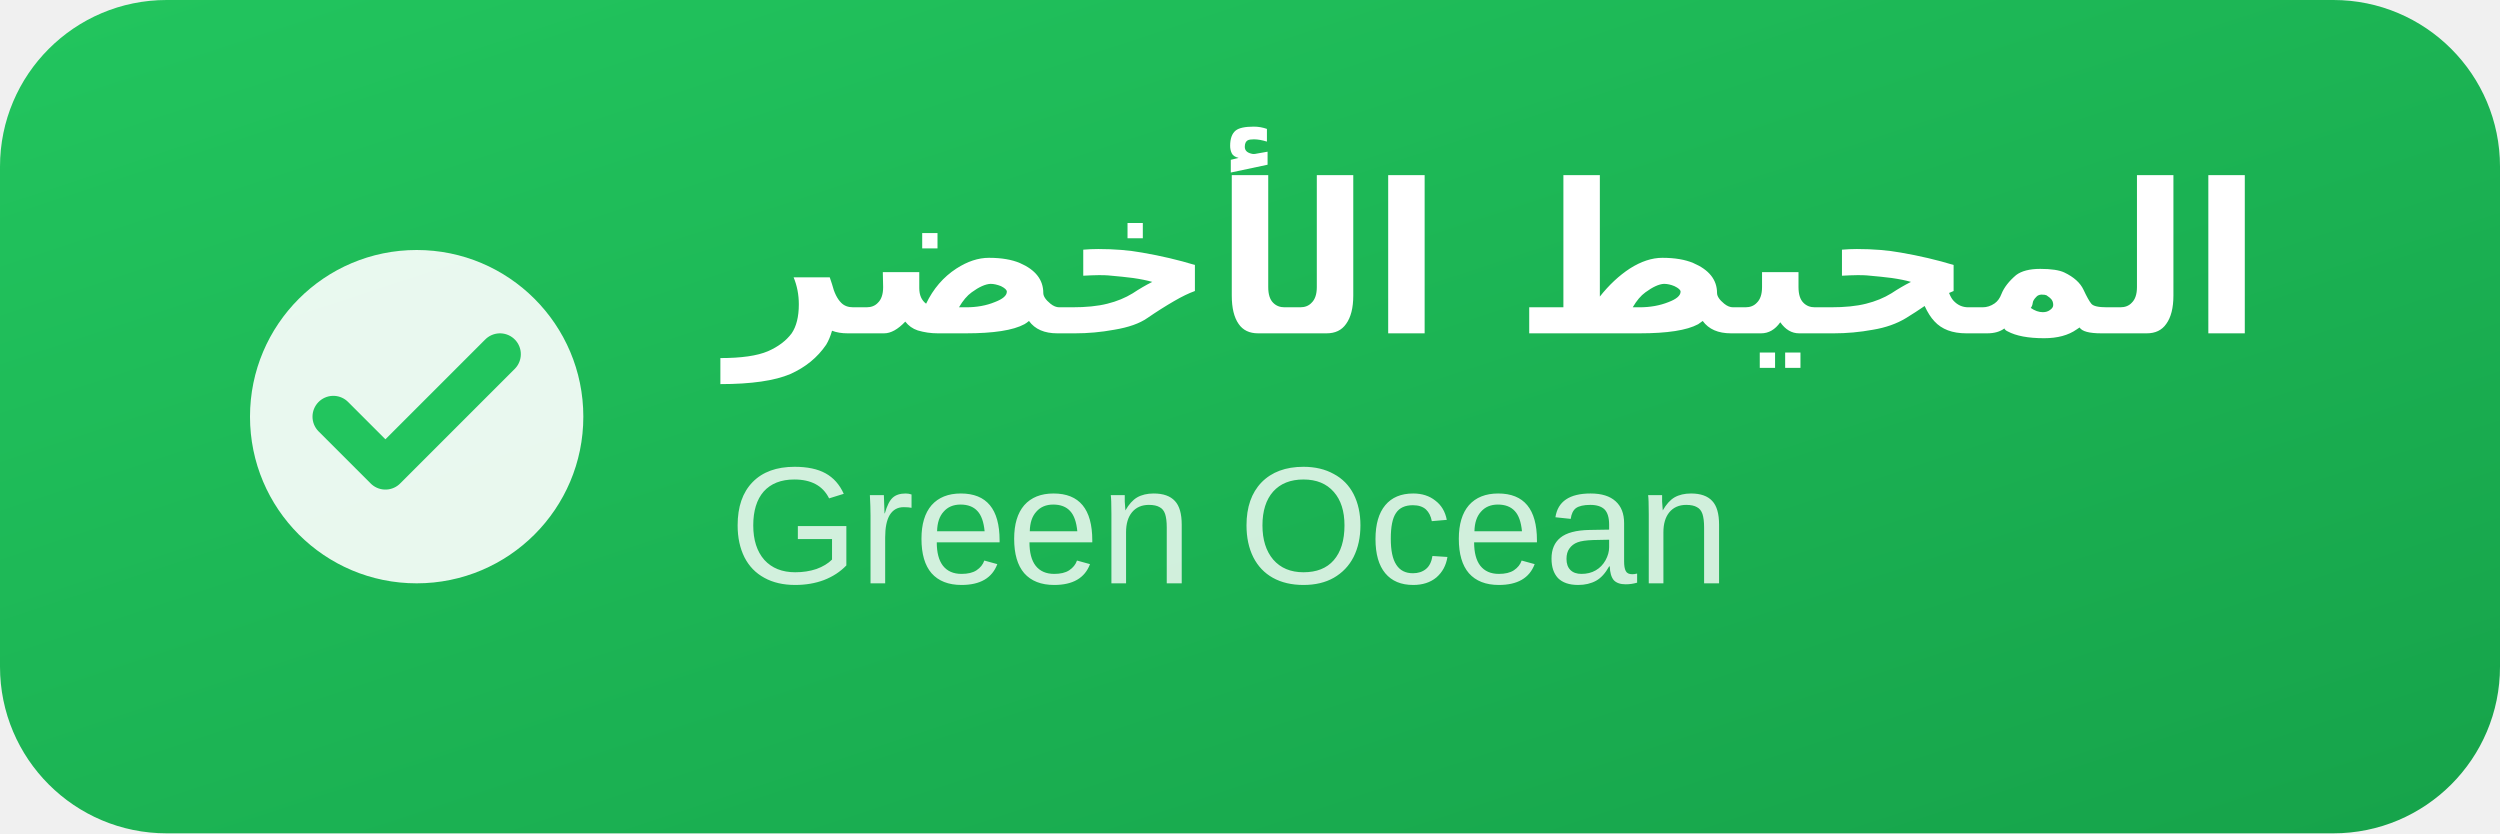
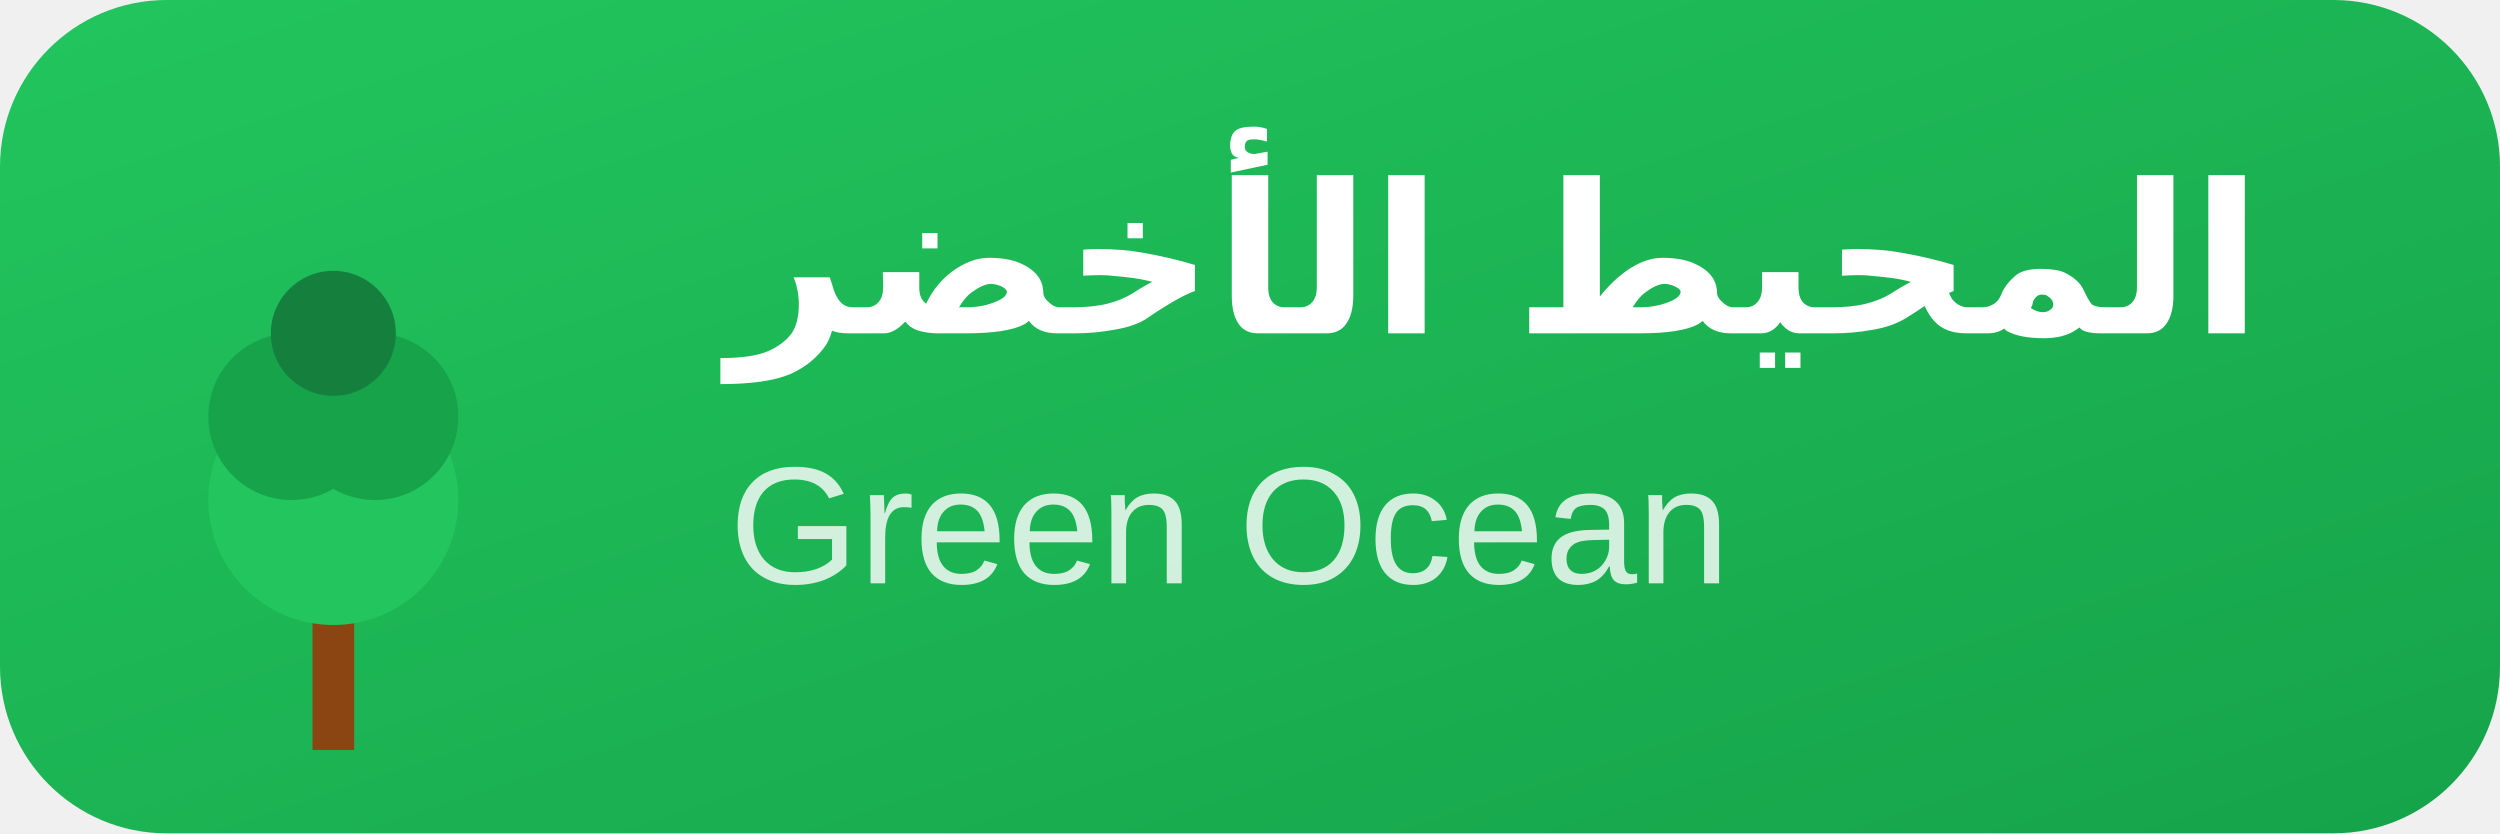
<svg xmlns="http://www.w3.org/2000/svg" width="120" height="40" viewBox="0 0 120 40" fill="none">
  <rect width="120" height="40" rx="8" fill="url(#gradient)" />
-   <circle cx="20" cy="20" r="8" fill="white" opacity="0.9" />
-   <path d="M16 20L18.5 22.5L24 17" stroke="#22c55e" stroke-width="2" stroke-linecap="round" stroke-linejoin="round" />
+   <g transform="translate(8, 8)">
+     <rect x="7" y="20" width="2" height="8" fill="#8B4513" />
+     <circle cx="8" cy="16" r="6" fill="#22c55e" />
+     <circle cx="6" cy="12" r="4" fill="#16a34a" />
+     <circle cx="10" cy="12" r="4" fill="#16a34a" />
+     <circle cx="8" cy="8" r="3" fill="#15803d" />
+   </g>
  <text x="35" y="16" font-family="Arial, sans-serif" font-size="10" font-weight="bold" fill="white">المحيط الأخضر</text>
  <text x="35" y="28" font-family="Arial, sans-serif" font-size="8" fill="white" opacity="0.8">Green Ocean</text>
  <defs>
    <linearGradient id="gradient" x1="0%" y1="0%" x2="100%" y2="100%">
      <stop offset="0%" style="stop-color:#22c55e;stop-opacity:1" />
      <stop offset="100%" style="stop-color:#16a34a;stop-opacity:1" />
    </linearGradient>
  </defs>
</svg>
